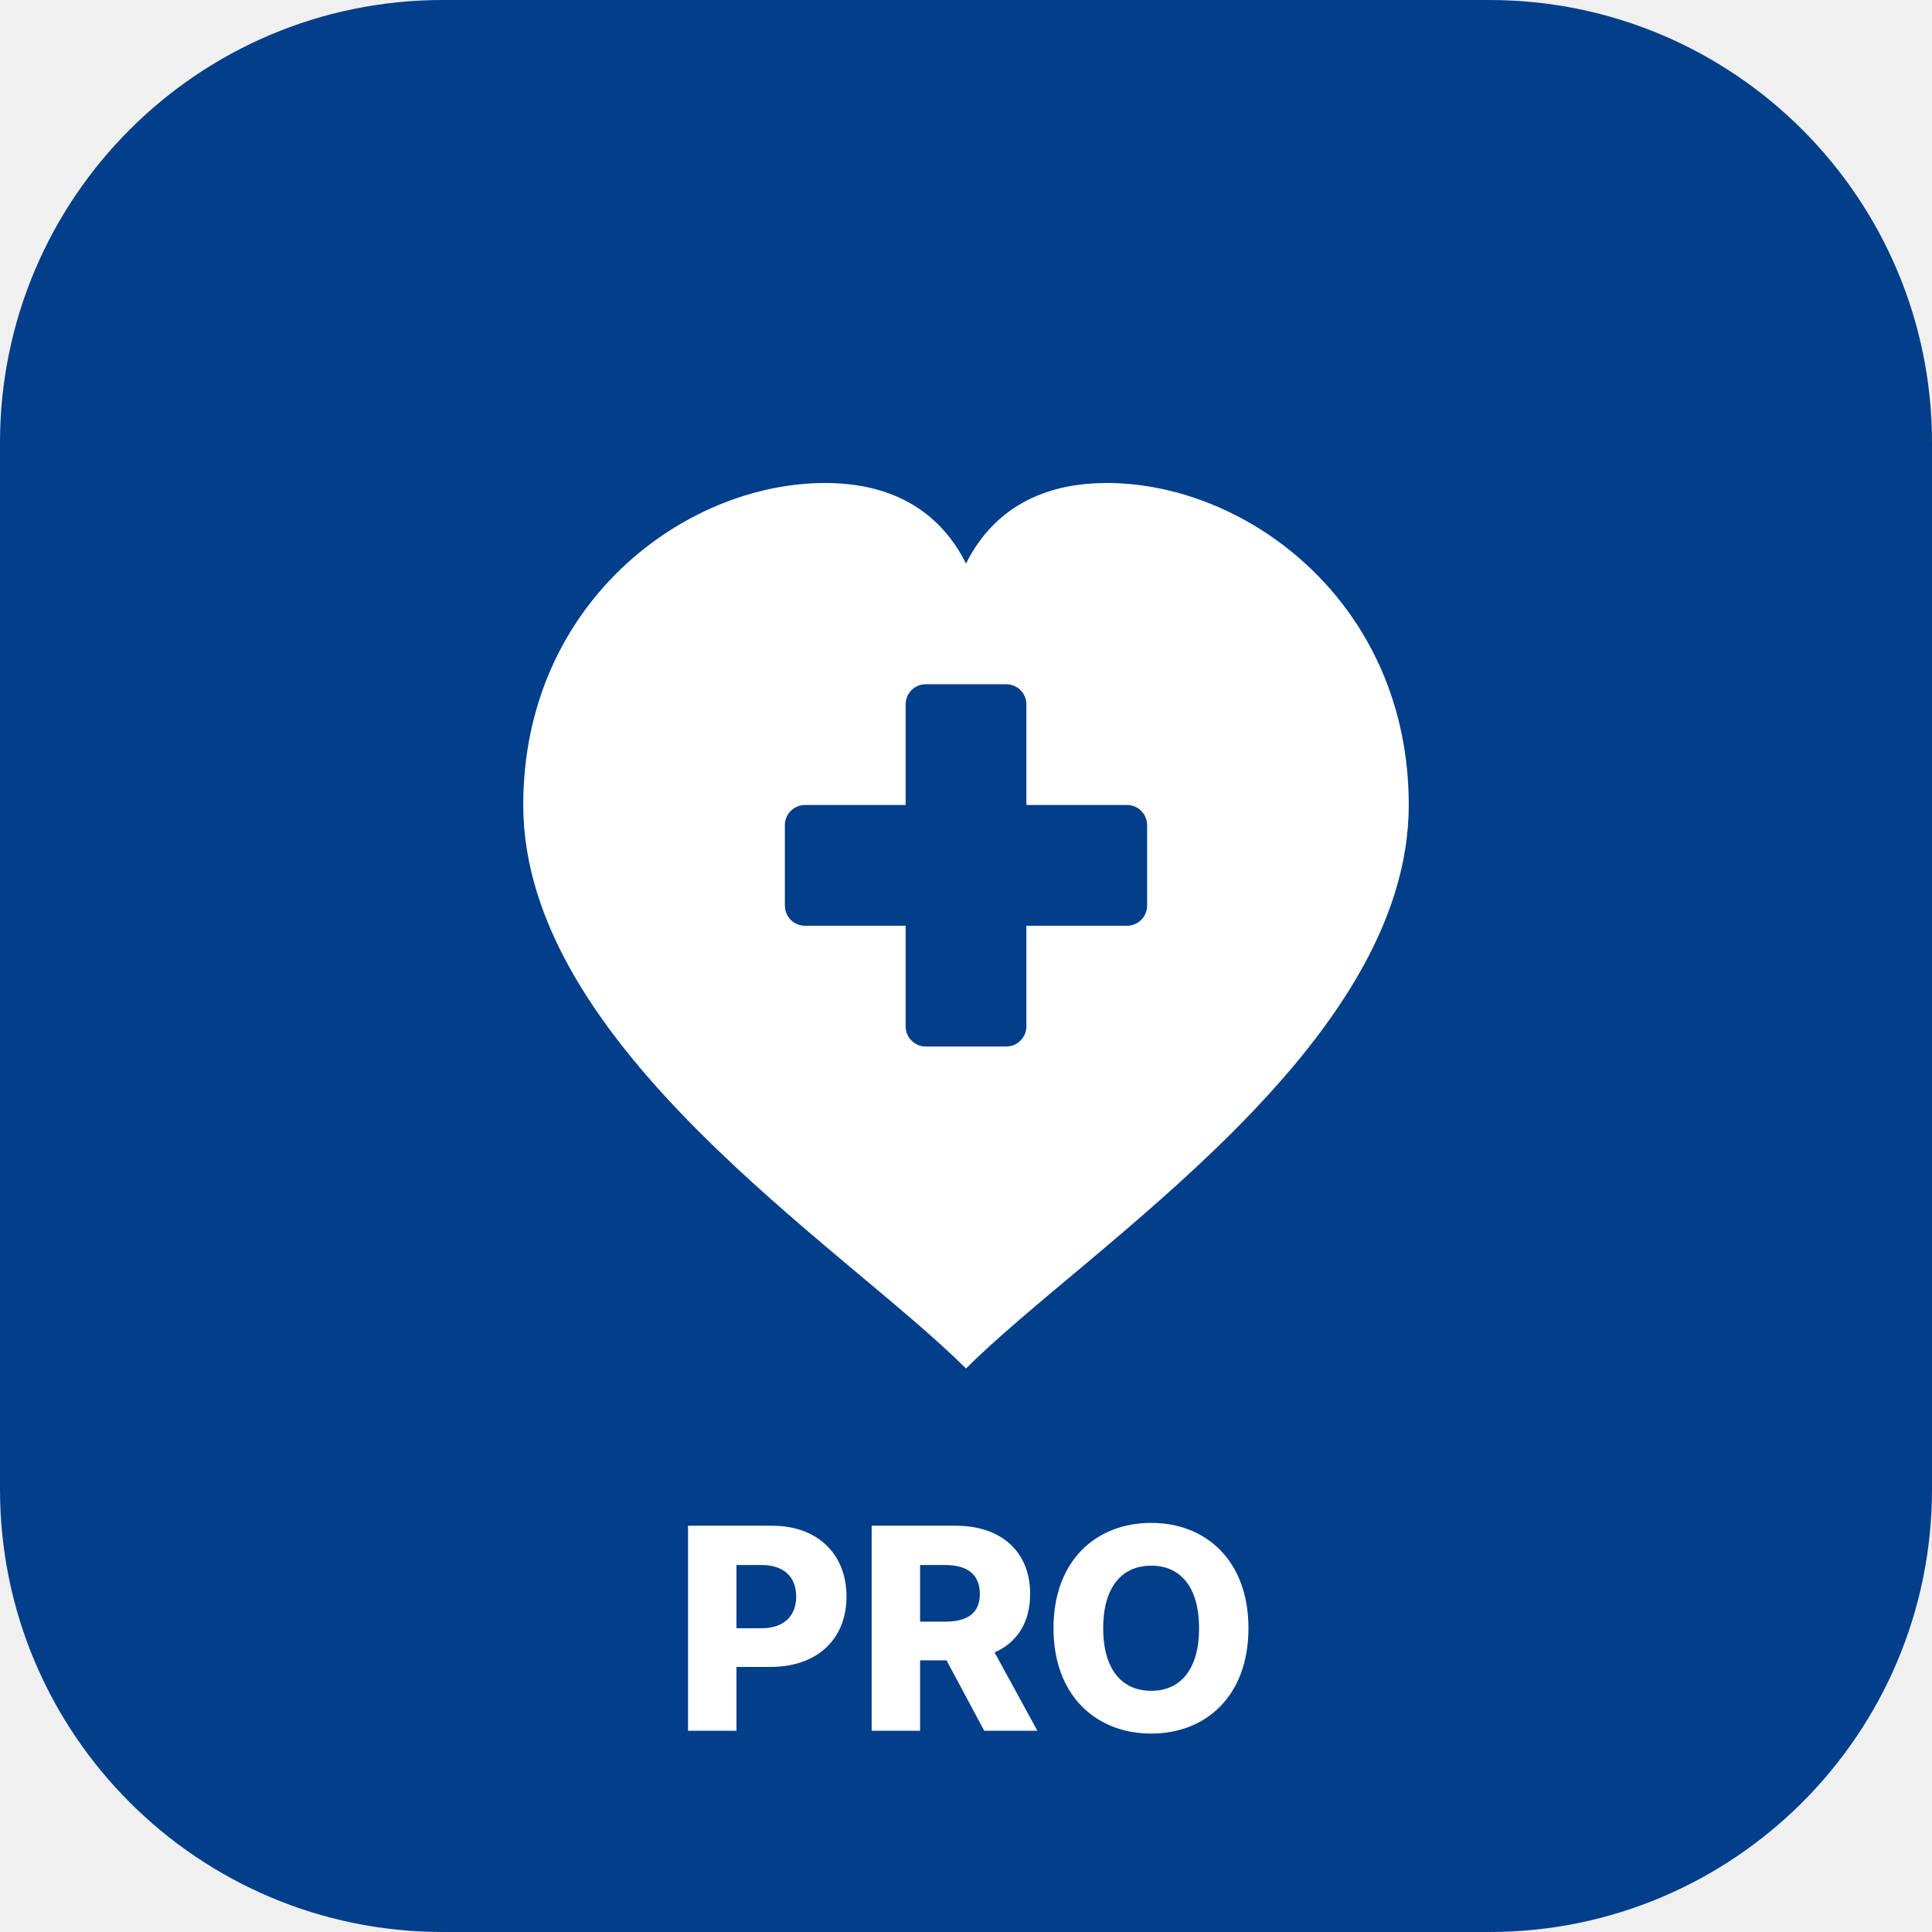
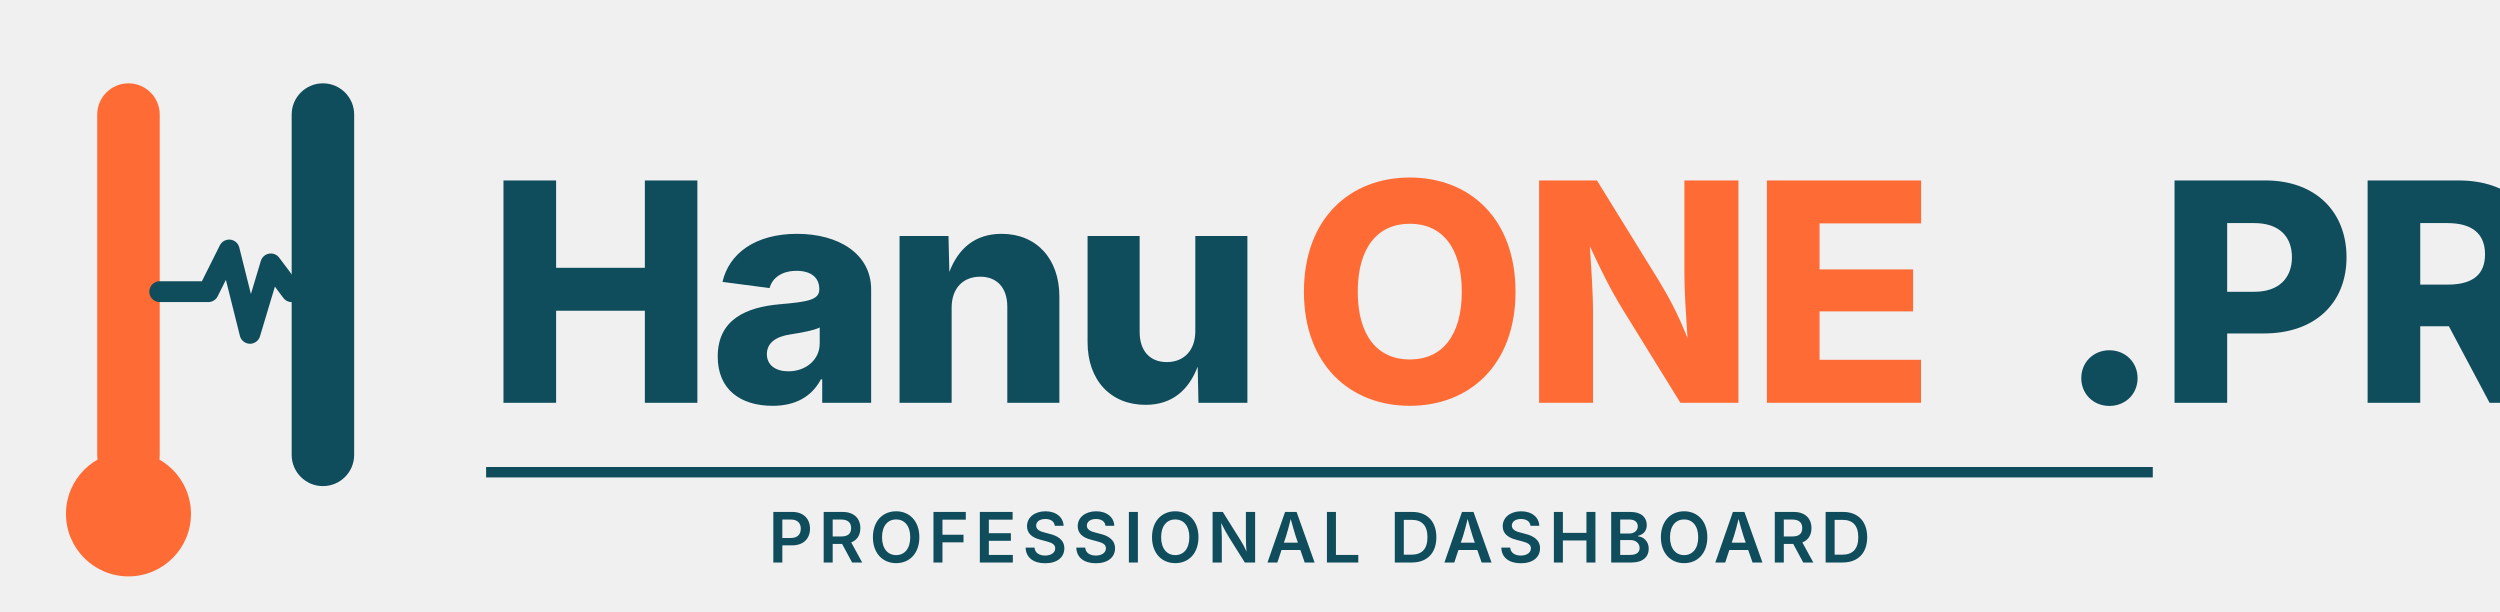
- <svg xmlns="http://www.w3.org/2000/svg" viewBox="0 0 96 96" fill="none">
-   <rect width="96" height="96" rx="22" fill="#023E8A" />
-   <g transform="translate(48,46)">
-     <path d="M 0 22 C -6 16 -22 6 -22 -6 C -22 -16 -14 -22 -7 -22 C -3 -22 -1 -20 0 -18 C 1 -20 3 -22 7 -22 C 14 -22 22 -16 22 -6 C 22 6 6 16 0 22 Z" fill="#ffffff" />
-     <rect x="-3" y="-12" width="6" height="18" rx="1" fill="#023E8A" />
-     <rect x="-9" y="-6" width="18" height="6" rx="1" fill="#023E8A" />
+ <svg xmlns="http://www.w3.org/2000/svg" viewBox="0 0 360 88" fill="none" font-family="Inter, system-ui, sans-serif">
+   <g transform="translate(8,6)">
+     <rect x="6" y="6" width="9" height="58" rx="4.5" fill="#FF6B35" />
+     <circle cx="10.5" cy="68" r="9" fill="#FF6B35" />
+     <rect x="34" y="6" width="9" height="58" rx="4.5" fill="#0F4C5C" />
+     <path d="M 15 36 L 22 36 L 25 30 L 28 42 L 31 32 L 34 36" stroke="#0F4C5C" stroke-width="3" fill="none" stroke-linecap="round" stroke-linejoin="round" />
  </g>
-   <text x="48" y="86" font-family="Inter, sans-serif" font-size="14" font-weight="800" text-anchor="middle" fill="#ffffff">PRO</text>
+   <g transform="translate(70,0)">
+     <text x="0" y="58" font-size="44" font-weight="800" fill="#0F4C5C" letter-spacing="-0.02em">Hanu</text>
+     <text x="116" y="58" font-size="44" font-weight="800" fill="#FF6B35" letter-spacing="-0.02em">ONE</text>
+     <text x="226" y="58" font-size="44" font-weight="800" fill="#0F4C5C" letter-spacing="-0.02em">.PRO</text>
+   </g>
+   <g transform="translate(70,68)">
+     <line x1="0" y1="0" x2="240" y2="0" stroke="#0F4C5C" stroke-width="1.5" />
+     <text x="120" y="13" font-size="10" font-weight="600" fill="#0F4C5C" text-anchor="middle" letter-spacing="0.08em">PROFESSIONAL DASHBOARD</text>
+   </g>
</svg>
